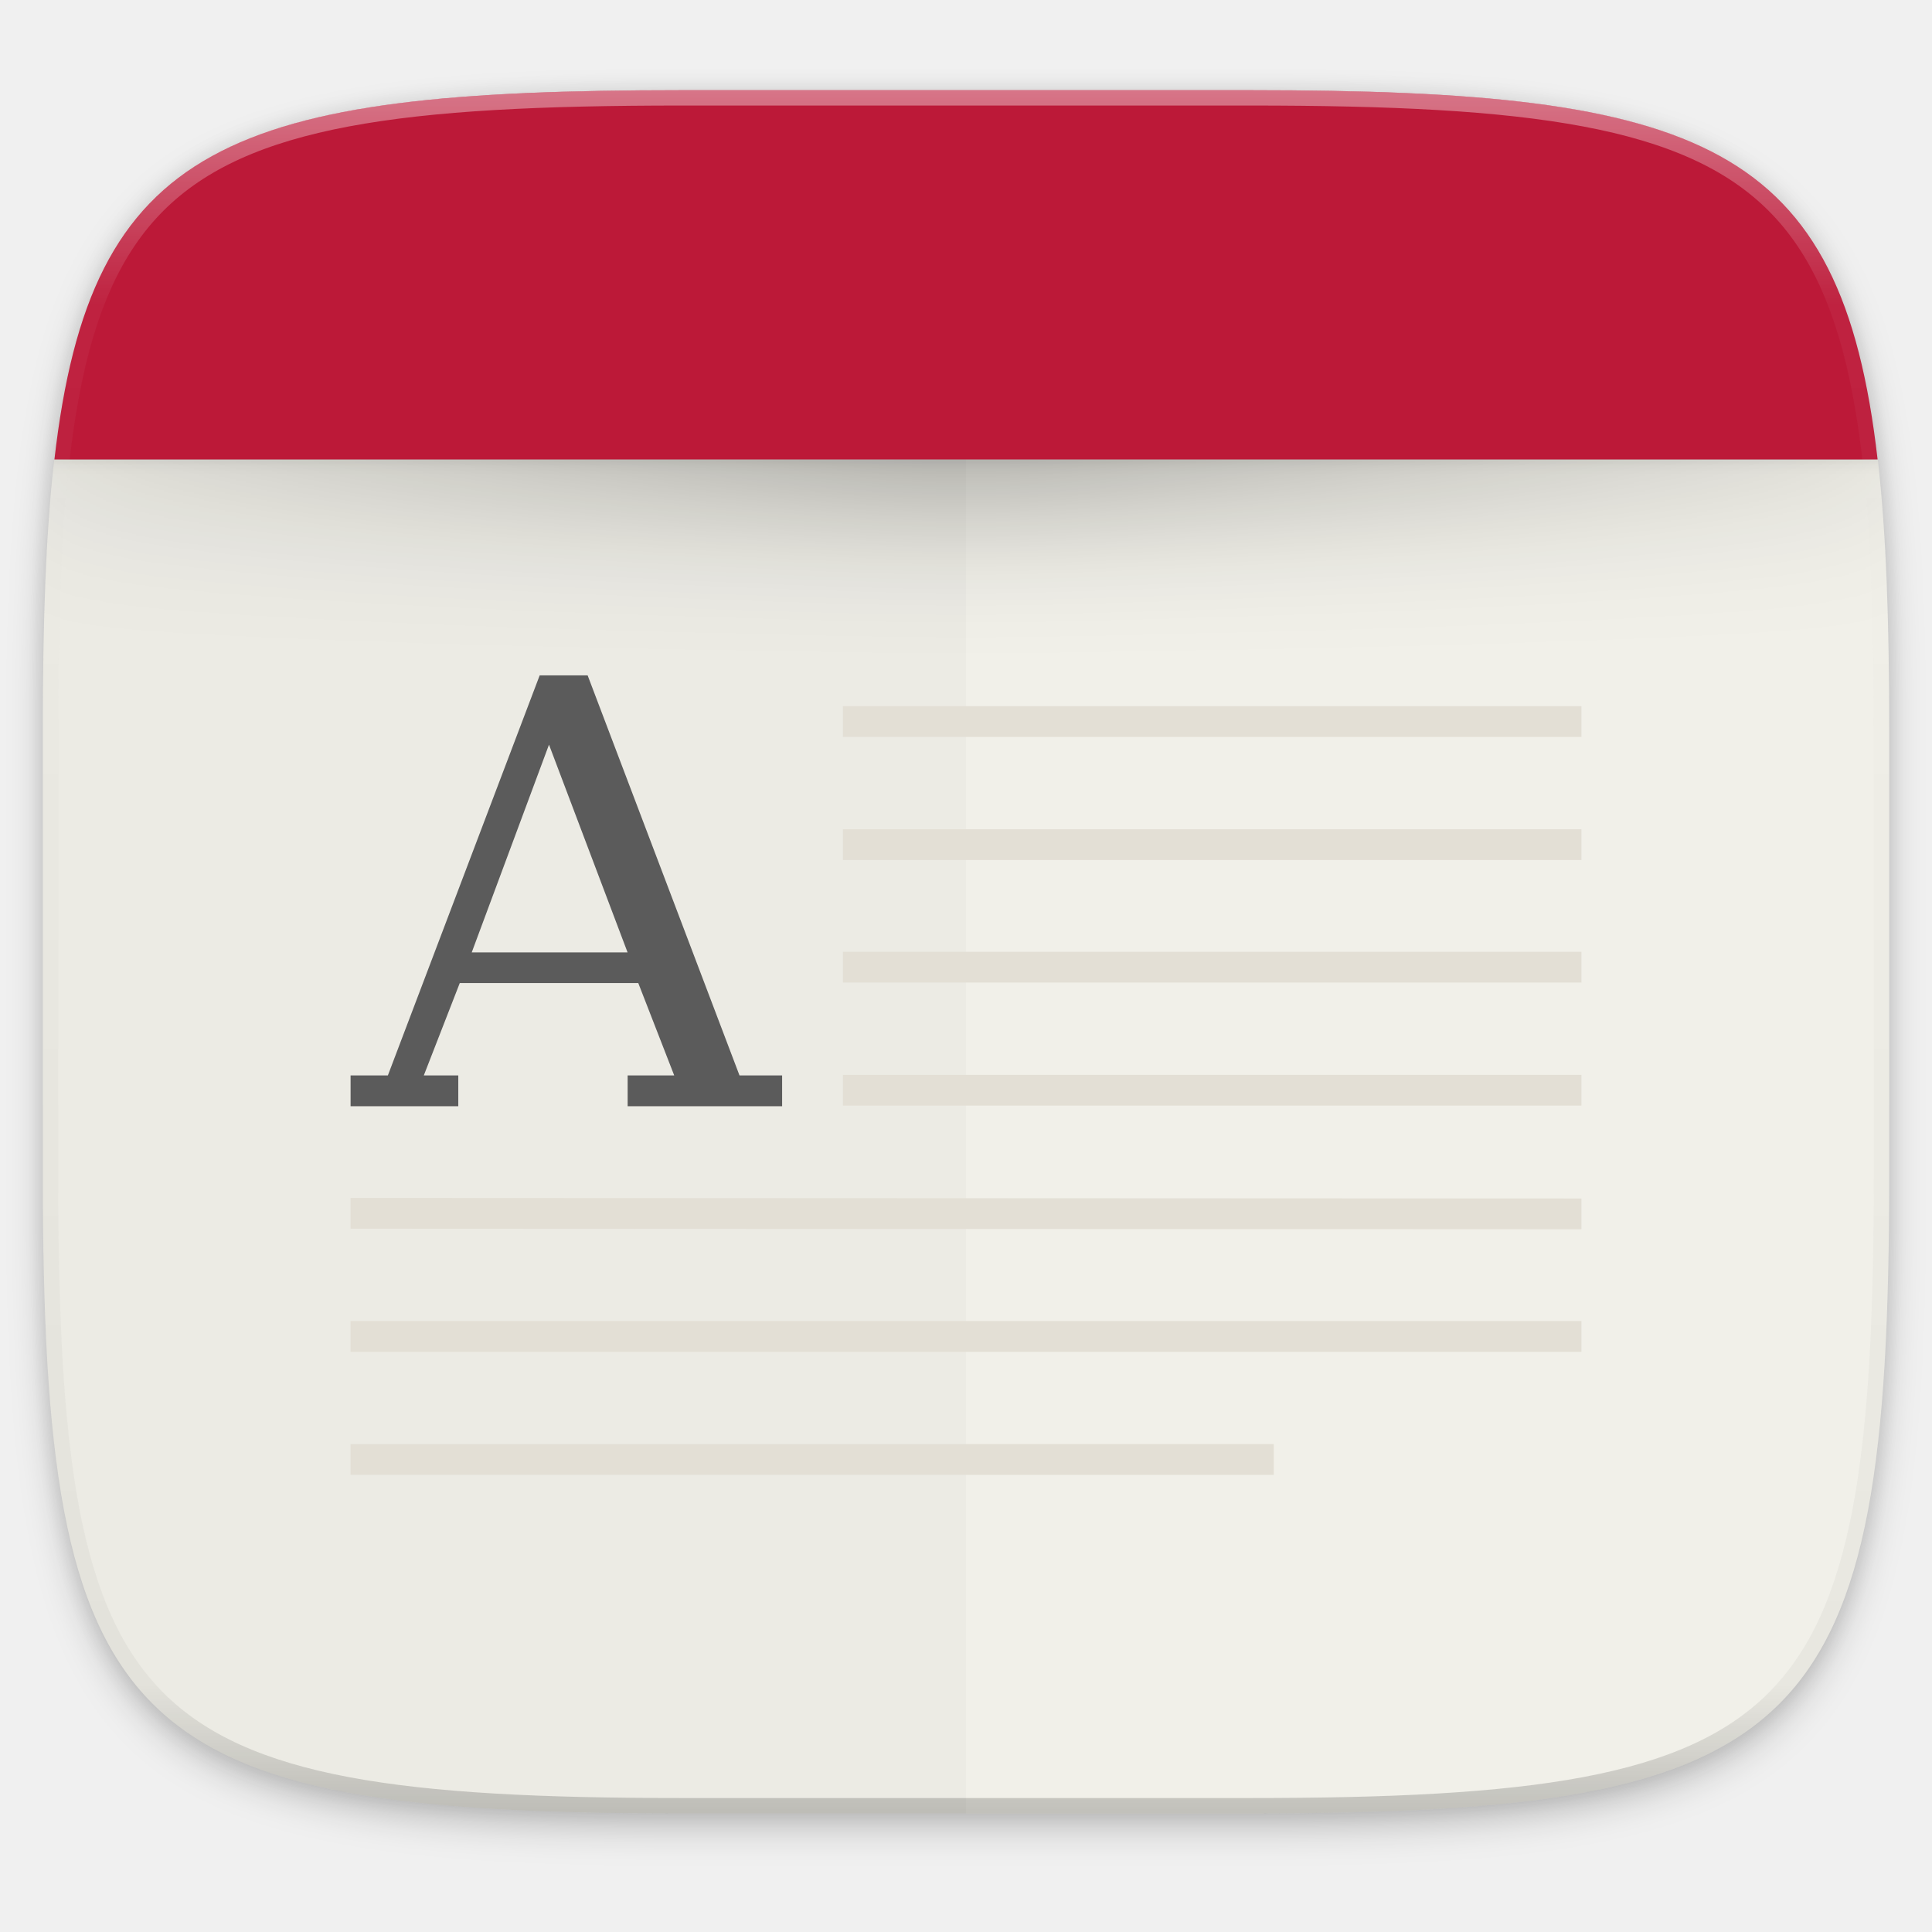
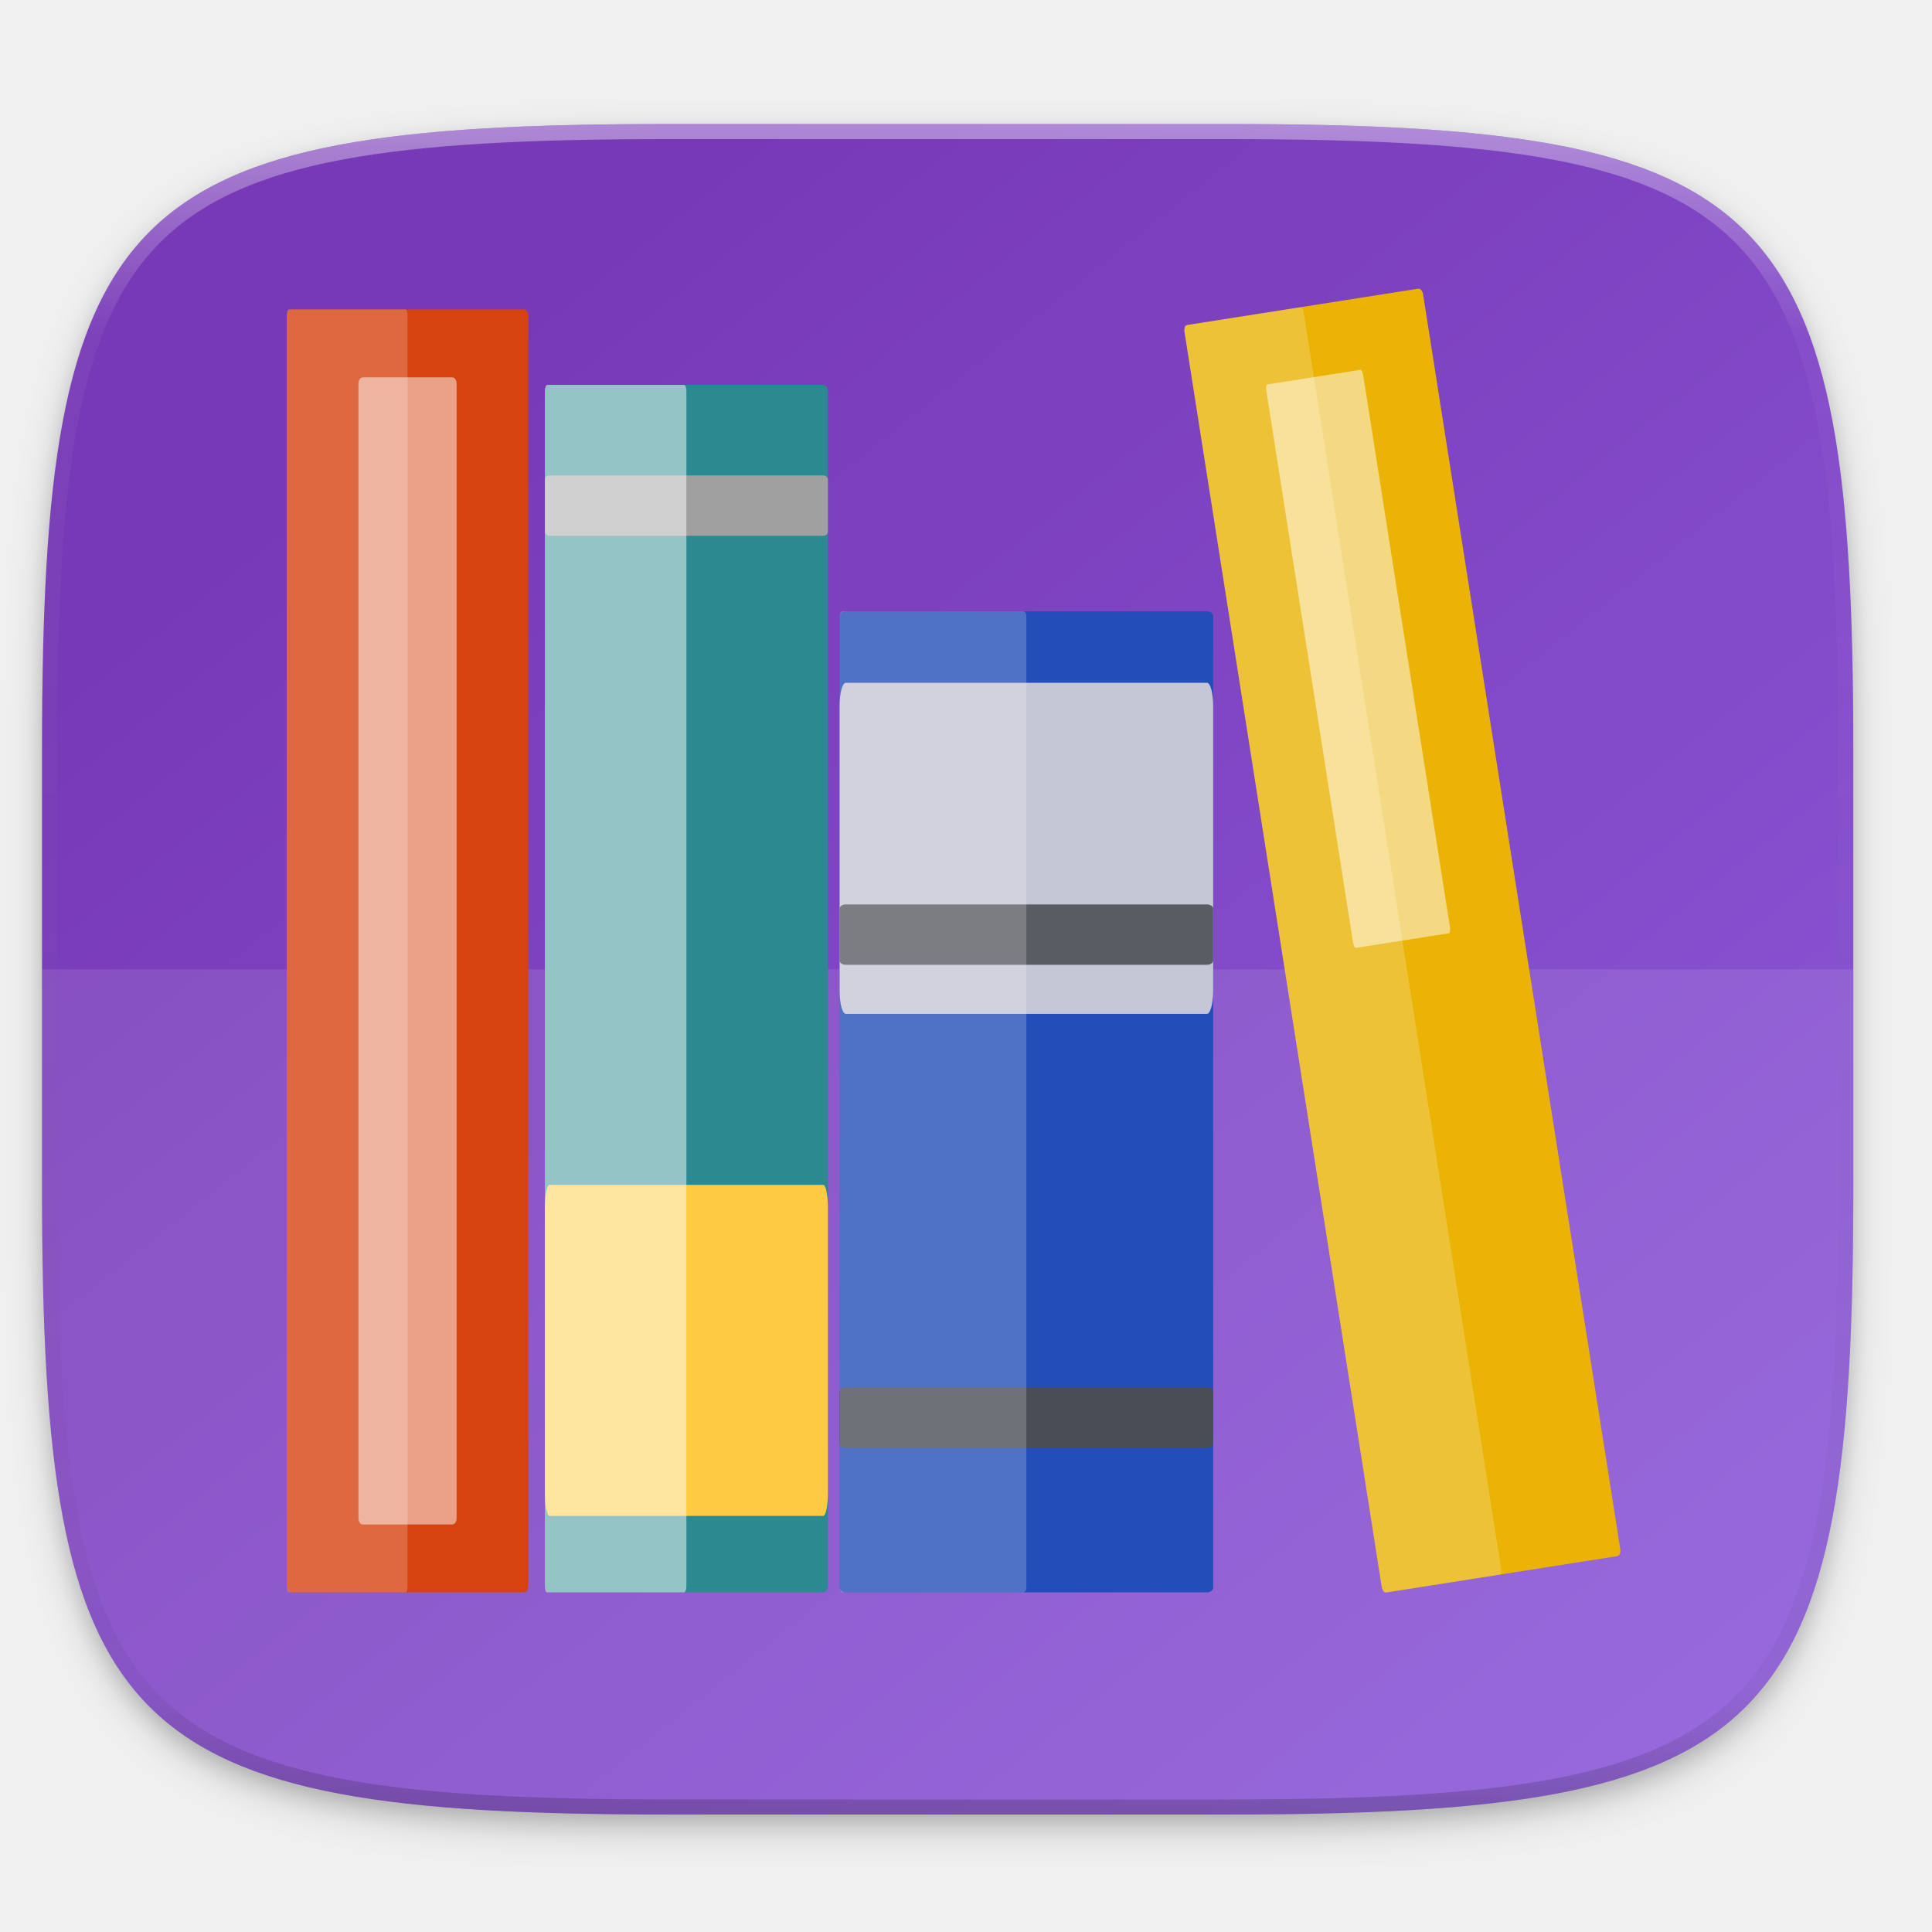
<svg xmlns="http://www.w3.org/2000/svg" xmlns:xlink="http://www.w3.org/1999/xlink" width="256" height="256" viewBox="0 0 67.733 67.733" version="1.1" id="svg1488">
  <defs id="defs1482">
+     <linearGradient id="linearGradient924">
+       <stop id="stop914" offset="0" style="stop-color:#ffffff;stop-opacity:1" />
+       <stop style="stop-color:#ffffff;stop-opacity:0.086;" offset="0.745" id="stop942" />
+       <stop id="stop922" offset="1" style="stop-color:#5771b2;stop-opacity:0" />
+     </linearGradient>
+     <linearGradient id="linearGradient1522">
+       <stop style="stop-color:#ffffff;stop-opacity:1" offset="0" id="stop1518" />
+       <stop id="stop1526" offset="0.5" style="stop-color:#ffffff;stop-opacity:0.196" />
+       <stop style="stop-color:#ffffff;stop-opacity:0.078" offset="0.75" id="stop1528" />
+       <stop id="stop1530" offset="0.875" style="stop-color:#ffffff;stop-opacity:0.063;" />
+       <stop style="stop-color:#ffffff;stop-opacity:0.006" offset="1" id="stop1520" />
+     </linearGradient>
    <clipPath clipPathUnits="userSpaceOnUse" id="clipPath1025">
      <path id="path1027" d="M 111.941,84 C 99.36,84.145 90.153,83.714 82.625,87.867 c -3.764,2.077 -6.752,5.575 -8.398,9.961 C 72.58,102.214 72,107.424 72,114 v 42 h 160 v -26 c 0,-6.576 -0.58,-11.786 -2.227,-16.172 -0.205,-0.545 -0.479,-1.04 -0.742,-1.543 -0.1,-0.185 -0.178,-0.381 -0.273,-0.566 -1.727,-3.388 -4.255,-6.145 -7.383,-7.871 C 213.846,99.694 204.64,100.145 192.059,100 H 192 151.668 L 135.453,84 h -23.492 z" style="color:#000000;font-style:normal;font-variant:normal;font-weight:normal;font-stretch:normal;font-size:medium;line-height:normal;font-family:sans-serif;font-variant-ligatures:none;font-variant-position:normal;font-variant-caps:normal;font-variant-numeric:normal;font-variant-alternates:normal;font-feature-settings:normal;text-indent:0;text-align:start;text-decoration:none;text-decoration-line:none;text-decoration-style:solid;text-decoration-color:#000000;letter-spacing:normal;word-spacing:normal;text-transform:none;writing-mode:lr-tb;direction:ltr;baseline-shift:baseline;text-anchor:start;white-space:normal;shape-padding:0;clip-rule:nonzero;display:inline;overflow:visible;visibility:visible;opacity:1;isolation:auto;mix-blend-mode:normal;color-interpolation:sRGB;color-interpolation-filters:linearRGB;solid-color:#000000;solid-opacity:1;fill:#e3dfd5;fill-opacity:1;fill-rule:nonzero;stroke:none;stroke-width:4;stroke-linecap:butt;stroke-linejoin:miter;stroke-miterlimit:4;stroke-dasharray:none;stroke-dashoffset:0;stroke-opacity:1;marker:none;color-rendering:auto;image-rendering:auto;shape-rendering:auto;text-rendering:auto;enable-background:accumulate" />
    </clipPath>
    <clipPath clipPathUnits="userSpaceOnUse" id="clipPath1082-3">
      <path id="path1084-6" d="M 361.938,-212 C 507.235,-212 528,-191.287 528,-46.125 V 70.125 C 528,215.286 507.235,236 361.938,236 H 214.062 C 68.765,236 48,215.286 48,70.125 V -46.125 C 48,-191.287 68.765,-212 214.062,-212 Z" style="display:inline;opacity:1;fill:#8c59d9;fill-opacity:1;stroke:none;stroke-width:2;stroke-linecap:round;stroke-linejoin:round;stroke-miterlimit:4;stroke-dasharray:none;stroke-dashoffset:0;stroke-opacity:1;enable-background:new" />
    </clipPath>
    <clipPath clipPathUnits="userSpaceOnUse" id="clipPath1082-3-5">
      <path id="path1084-6-6" d="M 361.938,-212 C 507.235,-212 528,-191.287 528,-46.125 V 70.125 C 528,215.286 507.235,236 361.938,236 H 214.062 C 68.765,236 48,215.286 48,70.125 V -46.125 C 48,-191.287 68.765,-212 214.062,-212 Z" style="display:inline;opacity:1;fill:#8c59d9;fill-opacity:1;stroke:none;stroke-width:2;stroke-linecap:round;stroke-linejoin:round;stroke-miterlimit:4;stroke-dasharray:none;stroke-dashoffset:0;stroke-opacity:1;enable-background:new" />
    </clipPath>
    <clipPath clipPathUnits="userSpaceOnUse" id="clipPath1082-3-9">
      <path id="path1084-6-3" d="M 361.938,-212 C 507.235,-212 528,-191.287 528,-46.125 V 70.125 C 528,215.286 507.235,236 361.938,236 H 214.062 C 68.765,236 48,215.286 48,70.125 V -46.125 C 48,-191.287 68.765,-212 214.062,-212 Z" style="display:inline;opacity:1;fill:#8c59d9;fill-opacity:1;stroke:none;stroke-width:2;stroke-linecap:round;stroke-linejoin:round;stroke-miterlimit:4;stroke-dasharray:none;stroke-dashoffset:0;stroke-opacity:1;enable-background:new" />
    </clipPath>
    <clipPath clipPathUnits="userSpaceOnUse" id="clipPath1082-3-3">
      <path id="path1084-6-67" d="M 361.938,-212 C 507.235,-212 528,-191.287 528,-46.125 V 70.125 C 528,215.286 507.235,236 361.938,236 H 214.062 C 68.765,236 48,215.286 48,70.125 V -46.125 C 48,-191.287 68.765,-212 214.062,-212 Z" style="display:inline;opacity:1;fill:#8c59d9;fill-opacity:1;stroke:none;stroke-width:2;stroke-linecap:round;stroke-linejoin:round;stroke-miterlimit:4;stroke-dasharray:none;stroke-dashoffset:0;stroke-opacity:1;enable-background:new" />
    </clipPath>
    <clipPath clipPathUnits="userSpaceOnUse" id="clipPath1082-3-53">
      <path id="path1084-6-5" d="M 361.938,-212 C 507.235,-212 528,-191.287 528,-46.125 V 70.125 C 528,215.286 507.235,236 361.938,236 H 214.062 C 68.765,236 48,215.286 48,70.125 V -46.125 C 48,-191.287 68.765,-212 214.062,-212 Z" style="display:inline;opacity:1;fill:#8c59d9;fill-opacity:1;stroke:none;stroke-width:2;stroke-linecap:round;stroke-linejoin:round;stroke-miterlimit:4;stroke-dasharray:none;stroke-dashoffset:0;stroke-opacity:1;enable-background:new" />
    </clipPath>
    <clipPath clipPathUnits="userSpaceOnUse" id="clipPath1082-3-6">
      <path id="path1084-6-2" d="M 361.938,-212 C 507.235,-212 528,-191.287 528,-46.125 V 70.125 C 528,215.286 507.235,236 361.938,236 H 214.062 C 68.765,236 48,215.286 48,70.125 V -46.125 C 48,-191.287 68.765,-212 214.062,-212 Z" style="display:inline;opacity:1;fill:#8c59d9;fill-opacity:1;stroke:none;stroke-width:2;stroke-linecap:round;stroke-linejoin:round;stroke-miterlimit:4;stroke-dasharray:none;stroke-dashoffset:0;stroke-opacity:1;enable-background:new" />
    </clipPath>
    <clipPath clipPathUnits="userSpaceOnUse" id="clipPath1082-3-91">
      <path id="path1084-6-27" d="M 361.938,-212 C 507.235,-212 528,-191.287 528,-46.125 V 70.125 C 528,215.286 507.235,236 361.938,236 H 214.062 C 68.765,236 48,215.286 48,70.125 V -46.125 C 48,-191.287 68.765,-212 214.062,-212 Z" style="display:inline;opacity:1;fill:#8c59d9;fill-opacity:1;stroke:none;stroke-width:2;stroke-linecap:round;stroke-linejoin:round;stroke-miterlimit:4;stroke-dasharray:none;stroke-dashoffset:0;stroke-opacity:1;enable-background:new" />
    </clipPath>
    <clipPath clipPathUnits="userSpaceOnUse" id="clipPath1025-0">
      <path style="opacity:1;fill:#8c59d9;fill-opacity:1;stroke:none;stroke-width:2;stroke-linecap:round;stroke-linejoin:round;stroke-miterlimit:4;stroke-dasharray:none;stroke-dashoffset:0;stroke-opacity:1" d="M 329.938,32 C 475.235,32 496,52.713 496,197.875 v 116.25 C 496,459.286 475.235,480 329.938,480 H 182.062 C 36.765,480 16,459.286 16,314.125 V 197.875 C 16,52.713 36.765,32 182.062,32 Z" id="path1027-9" />
    </clipPath>
    <clipPath clipPathUnits="userSpaceOnUse" id="clipPath4277-8">
      <rect style="color:#000000;display:inline;overflow:visible;visibility:visible;opacity:0.82;fill:#88b637;fill-opacity:1;fill-rule:nonzero;stroke:none;stroke-width:2;stroke-linecap:butt;stroke-linejoin:miter;stroke-miterlimit:4;stroke-dasharray:none;stroke-dashoffset:0;stroke-opacity:1;marker:none;enable-background:accumulate" id="rect4279-6" width="512" height="512" x="5.5999999e-07" y="0" ry="1" />
    </clipPath>
    <linearGradient id="linearGradient3650-7-9">
-       <stop style="stop-color:#5884f4;stop-opacity:1" offset="0" id="stop4366" />
-       <stop id="stop4368" offset="1" style="stop-color:#80a3fa;stop-opacity:1" />
+       <stop style="stop-color:#1d3b86;stop-opacity:1" offset="0" id="stop4366" />
+       <stop id="stop4368" offset="1" style="stop-color:#496ec9;stop-opacity:1" />
    </linearGradient>
    <clipPath clipPathUnits="userSpaceOnUse" id="clipPath1082-3-36">
      <path id="path1084-6-0" d="M 361.938,-212 C 507.235,-212 528,-191.287 528,-46.125 V 70.125 C 528,215.286 507.235,236 361.938,236 H 214.062 C 68.765,236 48,215.286 48,70.125 V -46.125 C 48,-191.287 68.765,-212 214.062,-212 Z" style="display:inline;opacity:1;fill:#8c59d9;fill-opacity:1;stroke:none;stroke-width:2;stroke-linecap:round;stroke-linejoin:round;stroke-miterlimit:4;stroke-dasharray:none;stroke-dashoffset:0;stroke-opacity:1;enable-background:new" />
    </clipPath>
    <clipPath clipPathUnits="userSpaceOnUse" id="clipPath983">
      <path id="path985" d="M 115.031,44 C 42.383,44 32,54.357 32,126.938 v 58.125 C 32,257.643 42.383,268 115.031,268 H 152 V 44 Z" style="opacity:1;fill:#4d4d4d;fill-opacity:1;stroke:none;stroke-width:2;stroke-linecap:round;stroke-linejoin:round;stroke-miterlimit:4;stroke-dasharray:none;stroke-dashoffset:0;stroke-opacity:1" />
    </clipPath>
    <clipPath clipPathUnits="userSpaceOnUse" id="clipPath1082-3-62">
      <path id="path1084-6-61" d="M 361.938,-212 C 507.235,-212 528,-191.287 528,-46.125 V 70.125 C 528,215.286 507.235,236 361.938,236 H 214.062 C 68.765,236 48,215.286 48,70.125 V -46.125 C 48,-191.287 68.765,-212 214.062,-212 Z" style="display:inline;opacity:1;fill:#8c59d9;fill-opacity:1;stroke:none;stroke-width:2;stroke-linecap:round;stroke-linejoin:round;stroke-miterlimit:4;stroke-dasharray:none;stroke-dashoffset:0;stroke-opacity:1;enable-background:new" />
    </clipPath>
    <clipPath clipPathUnits="userSpaceOnUse" id="clipPath949">
      <path id="path951" d="M 329.938,32 C 475.235,32 496,52.713 496,197.875 v 116.25 C 496,459.286 475.235,480 329.938,480 H 182.062 C 36.765,480 16,459.286 16,314.125 V 197.875 C 16,52.713 36.765,32 182.062,32 Z" style="opacity:1;fill:#eab305;fill-opacity:1;stroke:none;stroke-width:4;stroke-linecap:round;stroke-linejoin:round;stroke-miterlimit:4;stroke-dasharray:none;stroke-dashoffset:0;stroke-opacity:1" />
    </clipPath>
    <clipPath clipPathUnits="userSpaceOnUse" id="clipPath954">
      <path id="path952" d="M 329.938,32 C 475.235,32 496,52.713 496,197.875 v 116.25 C 496,459.286 475.235,480 329.938,480 H 182.062 C 36.765,480 16,459.286 16,314.125 V 197.875 C 16,52.713 36.765,32 182.062,32 Z" style="opacity:1;fill:#eab305;fill-opacity:1;stroke:none;stroke-width:4;stroke-linecap:round;stroke-linejoin:round;stroke-miterlimit:4;stroke-dasharray:none;stroke-dashoffset:0;stroke-opacity:1" />
    </clipPath>
    <clipPath clipPathUnits="userSpaceOnUse" id="clipPath1082-3-8">
      <path id="path1084-6-7" d="M 361.938,-212 C 507.235,-212 528,-191.287 528,-46.125 V 70.125 C 528,215.286 507.235,236 361.938,236 H 214.062 C 68.765,236 48,215.286 48,70.125 V -46.125 C 48,-191.287 68.765,-212 214.062,-212 Z" style="display:inline;opacity:1;fill:#8c59d9;fill-opacity:1;stroke:none;stroke-width:2;stroke-linecap:round;stroke-linejoin:round;stroke-miterlimit:4;stroke-dasharray:none;stroke-dashoffset:0;stroke-opacity:1;enable-background:new" />
    </clipPath>
    <clipPath clipPathUnits="userSpaceOnUse" id="clipPath1082-3-92">
      <path id="path1084-6-02" d="M 361.938,-212 C 507.235,-212 528,-191.287 528,-46.125 V 70.125 C 528,215.286 507.235,236 361.938,236 H 214.062 C 68.765,236 48,215.286 48,70.125 V -46.125 C 48,-191.287 68.765,-212 214.062,-212 Z" style="display:inline;opacity:1;fill:#8c59d9;fill-opacity:1;stroke:none;stroke-width:2;stroke-linecap:round;stroke-linejoin:round;stroke-miterlimit:4;stroke-dasharray:none;stroke-dashoffset:0;stroke-opacity:1;enable-background:new" />
    </clipPath>
    <clipPath clipPathUnits="userSpaceOnUse" id="clipPath1082">
      <path id="path1084" d="M 361.938,-212 C 507.235,-212 528,-191.287 528,-46.125 V 70.125 C 528,215.286 507.235,236 361.938,236 H 214.062 C 68.765,236 48,215.286 48,70.125 V -46.125 C 48,-191.287 68.765,-212 214.062,-212 Z" style="display:inline;opacity:1;fill:#8c59d9;fill-opacity:1;stroke:none;stroke-width:2;stroke-linecap:round;stroke-linejoin:round;stroke-miterlimit:4;stroke-dasharray:none;stroke-dashoffset:0;stroke-opacity:1;enable-background:new" />
    </clipPath>
    <clipPath clipPathUnits="userSpaceOnUse" id="clipPath1082-3-361">
      <path id="path1084-6-29" d="M 361.938,-212 C 507.235,-212 528,-191.287 528,-46.125 V 70.125 C 528,215.286 507.235,236 361.938,236 H 214.062 C 68.765,236 48,215.286 48,70.125 V -46.125 C 48,-191.287 68.765,-212 214.062,-212 Z" style="display:inline;opacity:1;fill:#8c59d9;fill-opacity:1;stroke:none;stroke-width:2;stroke-linecap:round;stroke-linejoin:round;stroke-miterlimit:4;stroke-dasharray:none;stroke-dashoffset:0;stroke-opacity:1;enable-background:new" />
    </clipPath>
    <clipPath clipPathUnits="userSpaceOnUse" id="clipPath1079">
      <circle cx="213.843" cy="146" r="55" style="color:#000000;display:inline;overflow:visible;visibility:visible;opacity:1;fill:url(#linearGradient1083);fill-opacity:1;fill-rule:nonzero;stroke:none;stroke-width:8;stroke-linecap:butt;stroke-linejoin:miter;stroke-miterlimit:4;stroke-dasharray:none;stroke-dashoffset:0;stroke-opacity:1;marker:none;enable-background:accumulate" id="circle1081" transform="scale(-1,1)" />
    </clipPath>
    <clipPath clipPathUnits="userSpaceOnUse" id="clipPath984">
      <circle cx="213.843" cy="146" r="55" style="color:#000000;display:inline;overflow:visible;visibility:visible;opacity:1;fill:url(#linearGradient1083);fill-opacity:1;fill-rule:nonzero;stroke:none;stroke-width:8;stroke-linecap:butt;stroke-linejoin:miter;stroke-miterlimit:4;stroke-dasharray:none;stroke-dashoffset:0;stroke-opacity:1;marker:none;enable-background:accumulate" id="circle982" transform="scale(-1,1)" />
    </clipPath>
    <clipPath clipPathUnits="userSpaceOnUse" id="clipPath988">
      <circle cx="213.843" cy="146" r="55" style="color:#000000;display:inline;overflow:visible;visibility:visible;opacity:1;fill:url(#linearGradient1083);fill-opacity:1;fill-rule:nonzero;stroke:none;stroke-width:8;stroke-linecap:butt;stroke-linejoin:miter;stroke-miterlimit:4;stroke-dasharray:none;stroke-dashoffset:0;stroke-opacity:1;marker:none;enable-background:accumulate" id="circle986" transform="scale(-1,1)" />
    </clipPath>
    <clipPath clipPathUnits="userSpaceOnUse" id="clipPath992">
      <circle cx="213.843" cy="146" r="55" style="color:#000000;display:inline;overflow:visible;visibility:visible;opacity:1;fill:url(#linearGradient1083);fill-opacity:1;fill-rule:nonzero;stroke:none;stroke-width:8;stroke-linecap:butt;stroke-linejoin:miter;stroke-miterlimit:4;stroke-dasharray:none;stroke-dashoffset:0;stroke-opacity:1;marker:none;enable-background:accumulate" id="circle990" transform="scale(-1,1)" />
    </clipPath>
+     <clipPath clipPathUnits="userSpaceOnUse" id="clipPath1082-6">
+       <path id="path1084-7" d="M 361.938,-212 C 507.235,-212 528,-191.287 528,-46.125 V 70.125 C 528,215.286 507.235,236 361.938,236 H 214.062 C 68.765,236 48,215.286 48,70.125 V -46.125 C 48,-191.287 68.765,-212 214.062,-212 Z" style="display:inline;opacity:1;fill:#8c59d9;fill-opacity:1;stroke:none;stroke-width:2;stroke-linecap:round;stroke-linejoin:round;stroke-miterlimit:4;stroke-dasharray:none;stroke-dashoffset:0;stroke-opacity:1;enable-background:new" />
+     </clipPath>
+     <linearGradient y2="113" x2="64" y1="3" x1="64" gradientUnits="userSpaceOnUse" id="linearGradient4246">
+       <stop id="stop4248" style="stop-color:#29ABE2" offset="0" />
+       <stop id="stop4250" style="stop-color:#28A9E1" offset="0.476" />
+       <stop id="stop4252" style="stop-color:#23A2DC" offset="0.664" />
+       <stop id="stop4254" style="stop-color:#1A96D4" offset="0.801" />
+       <stop id="stop4256" style="stop-color:#0E85C9" offset="0.913" />
+       <stop id="stop4258" style="stop-color:#0071BC" offset="1" />
+     </linearGradient>
+     <clipPath clipPathUnits="userSpaceOnUse" id="clipPath1025-0-3">
+       <path style="opacity:1;fill:#8c59d9;fill-opacity:1;stroke:none;stroke-width:2;stroke-linecap:round;stroke-linejoin:round;stroke-miterlimit:4;stroke-dasharray:none;stroke-dashoffset:0;stroke-opacity:1" d="M 329.938,32 C 475.235,32 496,52.713 496,197.875 v 116.25 C 496,459.286 475.235,480 329.938,480 H 182.062 C 36.765,480 16,459.286 16,314.125 V 197.875 C 16,52.713 36.765,32 182.062,32 Z" id="path1027-9-6" />
+     </clipPath>
+     <clipPath clipPathUnits="userSpaceOnUse" id="clipPath4277-8-7">
+       <rect style="color:#000000;display:inline;overflow:visible;visibility:visible;opacity:0.82;fill:#88b637;fill-opacity:1;fill-rule:nonzero;stroke:none;stroke-width:2;stroke-linecap:butt;stroke-linejoin:miter;stroke-miterlimit:4;stroke-dasharray:none;stroke-dashoffset:0;stroke-opacity:1;marker:none;enable-background:accumulate" id="rect4279-6-5" width="512" height="512" x="5.5999999e-07" y="0" ry="1" />
+     </clipPath>
+     <linearGradient xlink:href="#linearGradient1522" id="linearGradient1524" x1="35.719" y1="277.156" x2="59.531" y2="248.052" gradientUnits="userSpaceOnUse" gradientTransform="translate(0.09418989,-6.862623)" />
+     <linearGradient xlink:href="#linearGradient924" id="linearGradient912" x1="37.042" y1="263.927" x2="53.325" y2="244.002" gradientUnits="userSpaceOnUse" gradientTransform="translate(0.149911,0.07495551)" />
+     <clipPath clipPathUnits="userSpaceOnUse" id="clipPath1082-3-367">
+       <path id="path1084-6-53" d="M 361.938,-212 C 507.235,-212 528,-191.287 528,-46.125 V 70.125 C 528,215.286 507.235,236 361.938,236 H 214.062 C 68.765,236 48,215.286 48,70.125 V -46.125 C 48,-191.287 68.765,-212 214.062,-212 Z" style="display:inline;opacity:1;fill:#8c59d9;fill-opacity:1;stroke:none;stroke-width:2;stroke-linecap:round;stroke-linejoin:round;stroke-miterlimit:4;stroke-dasharray:none;stroke-dashoffset:0;stroke-opacity:1;enable-background:new" />
+     </clipPath>
+     <clipPath clipPathUnits="userSpaceOnUse" id="clipPath1082-3-3675">
+       <path id="path1084-6-35" d="M 361.938,-212 C 507.235,-212 528,-191.287 528,-46.125 V 70.125 C 528,215.286 507.235,236 361.938,236 H 214.062 C 68.765,236 48,215.286 48,70.125 V -46.125 C 48,-191.287 68.765,-212 214.062,-212 Z" style="display:inline;opacity:1;fill:#8c59d9;fill-opacity:1;stroke:none;stroke-width:2;stroke-linecap:round;stroke-linejoin:round;stroke-miterlimit:4;stroke-dasharray:none;stroke-dashoffset:0;stroke-opacity:1;enable-background:new" />
+     </clipPath>
    <linearGradient xlink:href="#linearGradient1013" id="linearGradient1108" x1="296" y1="-212" x2="296" y2="236" gradientUnits="userSpaceOnUse" />
    <linearGradient id="linearGradient1013">
      <stop id="stop1005" offset="0" style="stop-color:#ffffff;stop-opacity:1;" />
      <stop style="stop-color:#ffffff;stop-opacity:0.098" offset="0.125" id="stop1007" />
      <stop style="stop-color:#000000;stop-opacity:0.098" offset="0.925" id="stop1009" />
      <stop id="stop1011" offset="1" style="stop-color:#000000;stop-opacity:0.498" />
    </linearGradient>
-     <clipPath clipPathUnits="userSpaceOnUse" id="clipPath1082-3-31">
-       <path id="path1084-6-9" d="M 361.938,-212 C 507.235,-212 528,-191.287 528,-46.125 V 70.125 C 528,215.286 507.235,236 361.938,236 H 214.062 C 68.765,236 48,215.286 48,70.125 V -46.125 C 48,-191.287 68.765,-212 214.062,-212 Z" style="display:inline;opacity:1;fill:#8c59d9;fill-opacity:1;stroke:none;stroke-width:2;stroke-linecap:round;stroke-linejoin:round;stroke-miterlimit:4;stroke-dasharray:none;stroke-dashoffset:0;stroke-opacity:1;enable-background:new" />
+     <clipPath clipPathUnits="userSpaceOnUse" id="clipPath1082-3-36753">
+       <path id="path1084-6-56" d="M 361.938,-212 C 507.235,-212 528,-191.287 528,-46.125 V 70.125 C 528,215.286 507.235,236 361.938,236 H 214.062 C 68.765,236 48,215.286 48,70.125 V -46.125 C 48,-191.287 68.765,-212 214.062,-212 Z" style="display:inline;opacity:1;fill:#8c59d9;fill-opacity:1;stroke:none;stroke-width:2;stroke-linecap:round;stroke-linejoin:round;stroke-miterlimit:4;stroke-dasharray:none;stroke-dashoffset:0;stroke-opacity:1;enable-background:new" />
    </clipPath>
-     <clipPath clipPathUnits="userSpaceOnUse" id="clipPath1205">
-       <path id="path1207" d="M 115.031,44 C 42.383,44 32,54.357 32,126.938 v 58.125 c 0,13.772 0.379,25.294 1.482,34.938 H 270.518 C 271.621,210.356 272,198.834 272,185.062 v -58.125 C 272,54.357 261.617,44 188.969,44 Z" style="opacity:1;fill:#f1f0e9;fill-opacity:1;stroke:none;stroke-width:2;stroke-linecap:round;stroke-linejoin:round;stroke-miterlimit:4;stroke-dasharray:none;stroke-dashoffset:0;stroke-opacity:1" />
+     <clipPath clipPathUnits="userSpaceOnUse" id="clipPath1094">
+       <path style="display:inline;opacity:1;fill:url(#linearGradient1098);fill-opacity:1;stroke:none;stroke-width:2;stroke-linecap:round;stroke-linejoin:round;stroke-miterlimit:4;stroke-dasharray:none;stroke-dashoffset:0;stroke-opacity:1;enable-background:new" d="M 188.969,44 C 261.617,44 272,54.357 272,126.938 v 58.125 C 272,257.643 261.617,268 188.969,268 h -73.938 C 42.383,268 32,257.643 32,185.062 v -58.125 C 32,54.357 42.383,44 115.031,44 Z" id="path1096" />
    </clipPath>
-     <linearGradient xlink:href="#linearGradient1181" id="linearGradient1183" x1="-2.352" y1="264" x2="306.352" y2="264" gradientUnits="userSpaceOnUse" gradientTransform="translate(0,-4)" />
-     <linearGradient id="linearGradient1181">
-       <stop style="stop-color:#000000;stop-opacity:0" offset="0" id="stop1177" />
-       <stop id="stop1185" offset="0.5" style="stop-color:#000000;stop-opacity:0.892" />
-       <stop style="stop-color:#000000;stop-opacity:0;" offset="1" id="stop1179" />
+     <clipPath clipPathUnits="userSpaceOnUse" id="clipPath1100">
+       <path style="display:inline;opacity:1;fill:url(#linearGradient1104);fill-opacity:1;stroke:none;stroke-width:2;stroke-linecap:round;stroke-linejoin:round;stroke-miterlimit:4;stroke-dasharray:none;stroke-dashoffset:0;stroke-opacity:1;enable-background:new" d="M 188.969,44 C 261.617,44 272,54.357 272,126.938 v 58.125 C 272,257.643 261.617,268 188.969,268 h -73.938 C 42.383,268 32,257.643 32,185.062 v -58.125 C 32,54.357 42.383,44 115.031,44 Z" id="path1102" />
+     </clipPath>
+     <linearGradient gradientTransform="matrix(0.2645833,0,0,0.2645833,-6.993467,221.9726)" xlink:href="#linearGradient905" id="linearGradient907" x1="93.46" y1="69.921" x2="248" y2="263.092" gradientUnits="userSpaceOnUse" />
+     <linearGradient id="linearGradient905">
+       <stop id="stop903" offset="0" style="stop-color:#7839b7;stop-opacity:1" />
+       <stop id="stop901" offset="1" style="stop-color:#8c59d9;stop-opacity:1" />
    </linearGradient>
-     <filter style="color-interpolation-filters:sRGB" id="filter1195" x="-0.077" width="1.155" y="-0.267" height="1.535">
-       <feGaussianBlur stdDeviation="9.8" id="feGaussianBlur1197" />
+     <filter style="color-interpolation-filters:sRGB" id="filter931" x="-0.012" width="1.023" y="-0.012" height="1.025">
+       <feGaussianBlur stdDeviation="1.16" id="feGaussianBlur933" />
    </filter>
-     <filter style="color-interpolation-filters:sRGB" id="filter1171" x="-0.008" width="1.015" y="-0.027" height="1.053">
-       <feGaussianBlur stdDeviation="0.98" id="feGaussianBlur1173" />
-     </filter>
-     <filter style="color-interpolation-filters:sRGB" id="filter933" x="-0.023" width="1.046" y="-0.025" height="1.05">
-       <feGaussianBlur stdDeviation="2.32" id="feGaussianBlur935" />
-     </filter>
-     <filter style="color-interpolation-filters:sRGB" id="filter4569" x="-0.012" width="1.023" y="-0.012" height="1.025">
-       <feGaussianBlur stdDeviation="1.16" id="feGaussianBlur4571" />
+     <filter style="color-interpolation-filters:sRGB" id="filter925" x="-0.023" width="1.046" y="-0.025" height="1.05">
+       <feGaussianBlur stdDeviation="2.32" id="feGaussianBlur927" />
    </filter>
  </defs>
  <g id="layer1" transform="translate(0,-229.2667)">
-     <path id="path4567" d="m 188.969,44 c 72.649,0 83.031,10.357 83.031,82.938 v 58.125 c 0,72.581 -10.383,82.938 -83.031,82.938 h -73.938 C 42.383,268 32,257.643 32,185.062 v -58.125 c 0,-72.581 10.383,-82.938 83.031,-82.938 z" style="display:inline;opacity:0.1;fill:#000000;fill-opacity:1;stroke:none;stroke-width:2;stroke-linecap:round;stroke-linejoin:round;stroke-miterlimit:4;stroke-dasharray:none;stroke-dashoffset:0;stroke-opacity:1;filter:url(#filter4569);enable-background:new" transform="matrix(0.2697078,0,0,0.2697078,-7.128918,220.5605)" />
-     <path style="display:inline;opacity:0.2;fill:#000000;fill-opacity:1;stroke:none;stroke-width:2;stroke-linecap:round;stroke-linejoin:round;stroke-miterlimit:4;stroke-dasharray:none;stroke-dashoffset:0;stroke-opacity:1;filter:url(#filter933);enable-background:new" d="m 188.969,46 c 72.649,0 83.031,10.357 83.031,82.938 v 58.125 c 0,72.581 -10.383,82.938 -83.031,82.938 h -73.938 C 42.383,270 32,259.643 32,187.062 v -58.125 c 0,-72.581 10.383,-82.938 83.031,-82.938 z" id="path931" transform="matrix(0.2697078,0,0,0.2697078,-7.128918,220.5605)" />
-     <path style="display:inline;opacity:1;fill:#f1f0e9;fill-opacity:1;stroke:none;stroke-width:0.539;stroke-linecap:round;stroke-linejoin:round;stroke-miterlimit:4;stroke-dasharray:none;stroke-dashoffset:0;stroke-opacity:1;enable-background:new" d="m 23.896,292.842 c -19.594,0 -22.394,-2.793 -22.394,-22.369 v -15.677 c 0,-3.714 0.102,-6.822 0.4,-9.423 H 65.832 c 0.298,2.601 0.4,5.708 0.4,9.423 v 15.677 c 0,19.576 -2.8,22.369 -22.394,22.369 z" id="rect877" />
-     <g style="display:inline;enable-background:new" id="g1201" clip-path="url(#clipPath1205)" transform="matrix(0.2697078,0,0,-0.2697078,-7.128918,304.7093)">
-       <path style="opacity:0.4;fill:url(#linearGradient1183);fill-opacity:1;stroke:none;stroke-width:24;stroke-linecap:round;stroke-linejoin:round;stroke-miterlimit:4;stroke-dasharray:none;stroke-dashoffset:0;stroke-opacity:1;filter:url(#filter1195)" d="m 0,216 h 304 v 88 H 0 Z" id="rect1175" />
-       <rect y="220" x="0" height="88" width="304" id="rect1165" style="opacity:0.1;fill:#000000;fill-opacity:1;stroke:none;stroke-width:24;stroke-linecap:round;stroke-linejoin:round;stroke-miterlimit:4;stroke-dasharray:none;stroke-dashoffset:0;stroke-opacity:1;filter:url(#filter1171)" />
+     <path id="path923" d="m 162.537,5.568 c 72.649,0 83.031,10.357 83.031,82.938 v 58.125 c 0,72.581 -10.383,82.938 -83.031,82.938 H 88.599 C 15.951,229.568 5.568,219.211 5.568,146.631 V 88.505 C 5.568,15.925 15.951,5.568 88.599,5.568 Z" style="display:inline;opacity:0.2;fill:#000000;fill-opacity:1;stroke:none;stroke-width:2;stroke-linecap:round;stroke-linejoin:round;stroke-miterlimit:4;stroke-dasharray:none;stroke-dashoffset:0;stroke-opacity:1;filter:url(#filter925);enable-background:new" transform="matrix(0.2645833,0,0,0.2645833,0,232.6703)" />
+     <path style="display:inline;opacity:0.1;fill:#000000;fill-opacity:1;stroke:none;stroke-width:2;stroke-linecap:round;stroke-linejoin:round;stroke-miterlimit:4;stroke-dasharray:none;stroke-dashoffset:0;stroke-opacity:1;filter:url(#filter931);enable-background:new" d="m 162.537,4.568 c 72.649,0 83.031,10.357 83.031,82.938 v 58.125 c 0,72.581 -10.383,82.938 -83.031,82.938 H 88.599 C 15.951,228.568 5.568,218.211 5.568,145.631 V 87.505 C 5.568,14.925 15.951,4.568 88.599,4.568 Z" id="path929" transform="matrix(0.2645833,0,0,0.2645833,0,232.6703)" />
+     <path style="display:inline;opacity:1;fill:url(#linearGradient907);fill-opacity:1;stroke:none;stroke-width:0.529;stroke-linecap:round;stroke-linejoin:round;stroke-miterlimit:4;stroke-dasharray:none;stroke-dashoffset:0;stroke-opacity:1;enable-background:new" d="m 43.005,233.614 c 19.222,0 21.969,2.74 21.969,21.944 v 15.379 c 0,19.204 -2.747,21.944 -21.969,21.944 H 23.442 C 4.22,292.881 1.473,290.141 1.473,270.937 v -15.379 c 0,-19.204 2.747,-21.944 21.969,-21.944 z" id="rect877" />
+     <path style="display:inline;opacity:0.1;fill:#ffffff;fill-opacity:1;stroke:none;stroke-width:0.529;stroke-linecap:round;stroke-linejoin:round;stroke-miterlimit:4;stroke-dasharray:none;stroke-dashoffset:0;stroke-opacity:1;enable-background:new" d="m 1.473,263.248 v 7.689 c 0,19.204 2.747,21.944 21.969,21.944 h 19.563 c 19.222,0 21.969,-2.74 21.969,-21.944 v -7.689 z" id="path1152" />
+     <path id="path1068" d="M 361.938,-212 C 507.235,-212 528,-191.287 528,-46.125 V 70.125 C 528,215.286 507.235,236 361.938,236 H 214.062 C 68.765,236 48,215.286 48,70.125 V -46.125 C 48,-191.287 68.765,-212 214.062,-212 Z" style="display:inline;opacity:0.4;fill:none;fill-opacity:1;stroke:url(#linearGradient1108);stroke-width:8;stroke-linecap:round;stroke-linejoin:round;stroke-miterlimit:4;stroke-dasharray:none;stroke-dashoffset:0;stroke-opacity:1;enable-background:new" clip-path="url(#clipPath1082-3-36753)" transform="matrix(0.1322917,0,0,0.1322917,-4.8768,261.6601)" />
+     <rect style="opacity:1;fill:#d64310;fill-opacity:1;stroke:none;stroke-width:0.931;stroke-miterlimit:4;stroke-dasharray:none;stroke-opacity:1" id="rect931" width="8.467" height="44.979" x="10.054" y="240.115" rx="0.144" ry="0.218" />
+     <rect ry="0.206" rx="0.169" y="242.76" x="19.103" height="42.333" width="9.922" id="rect933" style="opacity:1;fill:#2b898f;fill-opacity:1;stroke:none;stroke-width:0.978;stroke-miterlimit:4;stroke-dasharray:none;stroke-opacity:1" />
+     <rect style="opacity:1;fill:#234db8;fill-opacity:1;stroke:none;stroke-width:1.013;stroke-miterlimit:4;stroke-dasharray:none;stroke-opacity:1" id="rect935" width="13.097" height="34.396" x="29.435" y="250.698" rx="0.223" ry="0.167" />
+     <g id="g946" transform="rotate(-8.931294,48.84765,288.1282)">
+       <rect style="opacity:1;fill:#eab305;fill-opacity:1;stroke:none;stroke-width:0.931;stroke-miterlimit:4;stroke-dasharray:none;stroke-opacity:1" id="rect937" width="8.467" height="44.979" x="48.948" y="240.115" rx="0.144" ry="0.218" />
+       <rect ry="0.218" rx="0.072" y="240.115" x="48.948" height="44.979" width="4.233" id="rect939" style="opacity:0.2;fill:#ffffff;fill-opacity:1;stroke:none;stroke-width:0.659;stroke-miterlimit:4;stroke-dasharray:none;stroke-opacity:1" />
+       <rect ry="0.218" rx="0.066" y="242.609" x="51.461" height="19.996" width="3.44" id="rect941" style="opacity:0.5;fill:#ffffff;fill-opacity:1;stroke:none;stroke-width:0.762;stroke-miterlimit:4;stroke-dasharray:none;stroke-opacity:1" />
    </g>
-     <path d="m 18.92,252.945 -5.322,14.025 h -1.307 v 1.079 h 3.776 v -1.079 h -1.209 l 1.261,-3.239 h 6.258 l 1.26,3.239 h -1.633 v 1.079 h 5.416 v -1.079 h -1.494 l -5.324,-14.025 z m 0.327,2.428 2.755,7.284 H 16.538 Z" font-size="13.717" font-weight="400" letter-spacing="0" overflow="visible" style="color:#bebebe;font-weight:400;font-size:13.717px;line-height:125%;font-family:'DejaVu Serif';-inkscape-font-specification:'DejaVu Serif';letter-spacing:0;word-spacing:0;display:inline;overflow:visible;fill:#5d5d5d;stroke-width:0.27;marker:none;enable-background:new" word-spacing="0" id="path3233" />
-     <path style="display:inline;opacity:0.02;fill:#000000;fill-opacity:1;stroke:none;stroke-width:0.539;stroke-linecap:round;stroke-linejoin:round;stroke-miterlimit:4;stroke-dasharray:none;stroke-dashoffset:0;stroke-opacity:1;enable-background:new" d="m 23.896,292.842 c -19.594,0 -22.394,-2.793 -22.394,-22.369 v -15.677 c 0,-3.714 0.102,-6.822 0.4,-9.423 H 33.867 v 47.469 z" id="path1006" />
-     <path style="display:inline;opacity:1;fill:#bc1938;fill-opacity:1;stroke:none;stroke-width:0.539;stroke-linecap:round;stroke-linejoin:round;stroke-miterlimit:4;stroke-dasharray:none;stroke-dashoffset:0;stroke-opacity:1;enable-background:new" d="M 1.908,245.374 C 3.179,234.276 8.026,232.428 23.896,232.428 h 19.942 c 15.87,0 20.716,1.849 21.988,12.946 z" id="path1151" />
-     <path style="color:#000000;display:inline;overflow:visible;visibility:visible;opacity:1;fill:#e3dfd5;fill-opacity:0.996;fill-rule:nonzero;stroke:none;stroke-width:0.809;marker:none;enable-background:accumulate" d="m 29.551,254.024 v 1.079 h 25.892 v -1.079 z m 0,4.315 v 1.079 h 25.892 v -1.079 z m 0,4.295 v 1.079 h 25.892 v -1.079 z m 0,4.315 v 1.079 h 25.892 v -1.079 z m -17.261,4.315 v 1.079 l 43.153,0.02 v -1.079 z m 0,4.315 v 1.079 h 43.153 v -1.079 z m 0,4.315 v 1.079 h 32.365 v -1.079 z" id="path1032" />
-     <path id="path1068" d="M 361.938,-212 C 507.235,-212 528,-191.287 528,-46.125 V 70.125 C 528,215.286 507.235,236 361.938,236 H 214.062 C 68.765,236 48,215.286 48,70.125 V -46.125 C 48,-191.287 68.765,-212 214.062,-212 Z" style="display:inline;opacity:0.4;fill:none;fill-opacity:1;stroke:url(#linearGradient1108);stroke-width:8;stroke-linecap:round;stroke-linejoin:round;stroke-miterlimit:4;stroke-dasharray:none;stroke-dashoffset:0;stroke-opacity:1;enable-background:new" clip-path="url(#clipPath1082-3-31)" transform="matrix(0.1348539,0,0,0.1348539,-4.971255,261.0167)" />
+     <rect ry="0.218" rx="0.072" y="240.115" x="10.054" height="44.979" width="4.233" id="rect948" style="opacity:0.2;fill:#ffffff;fill-opacity:1;stroke:none;stroke-width:0.659;stroke-miterlimit:4;stroke-dasharray:none;stroke-opacity:1" />
+     <rect style="opacity:0.5;fill:#ffffff;fill-opacity:1;stroke:none;stroke-width:0.809;stroke-miterlimit:4;stroke-dasharray:none;stroke-opacity:1" id="rect950" width="3.44" height="40.217" x="12.568" y="242.496" rx="0.149" ry="0.219" />
+     <rect style="opacity:1;fill:#4b4d56;fill-opacity:1;stroke:none;stroke-width:0.763;stroke-miterlimit:4;stroke-dasharray:none;stroke-opacity:1" id="rect952" width="13.097" height="2.117" x="29.435" y="277.907" rx="0.217" ry="0.148" />
+     <rect ry="0.148" rx="0.164" y="245.935" x="19.103" height="2.117" width="9.922" id="rect954" style="opacity:1;fill:#a0a0a0;fill-opacity:1;stroke:none;stroke-width:0.664;stroke-miterlimit:4;stroke-dasharray:none;stroke-opacity:1" />
+     <rect ry="0.813" rx="0.164" y="270.806" x="19.103" height="11.607" width="9.922" id="rect956" style="opacity:1;fill:#ffcc41;fill-opacity:1;stroke:none;stroke-width:1.556;stroke-miterlimit:4;stroke-dasharray:none;stroke-opacity:1" />
+     <rect style="opacity:0.5;fill:#ffffff;fill-opacity:1;stroke:none;stroke-width:0.692;stroke-miterlimit:4;stroke-dasharray:none;stroke-opacity:1" id="rect958" width="4.961" height="42.333" x="19.103" y="242.76" rx="0.084" ry="0.206" />
+     <rect style="opacity:1;fill:#c6c7d6;fill-opacity:1;stroke:none;stroke-width:1.787;stroke-miterlimit:4;stroke-dasharray:none;stroke-opacity:1" id="rect969" width="13.097" height="11.607" x="29.435" y="253.204" rx="0.217" ry="0.813" />
+     <rect ry="0.148" rx="0.217" y="260.974" x="29.435" height="2.117" width="13.097" id="rect971" style="opacity:1;fill:#5a5c64;fill-opacity:1;stroke:none;stroke-width:0.763;stroke-miterlimit:4;stroke-dasharray:none;stroke-opacity:1" />
+     <rect ry="0.167" rx="0.111" y="250.698" x="29.435" height="34.396" width="6.548" id="rect973" style="opacity:0.2;fill:#ffffff;fill-opacity:1;stroke:none;stroke-width:0.716;stroke-miterlimit:4;stroke-dasharray:none;stroke-opacity:1" />
  </g>
</svg>
